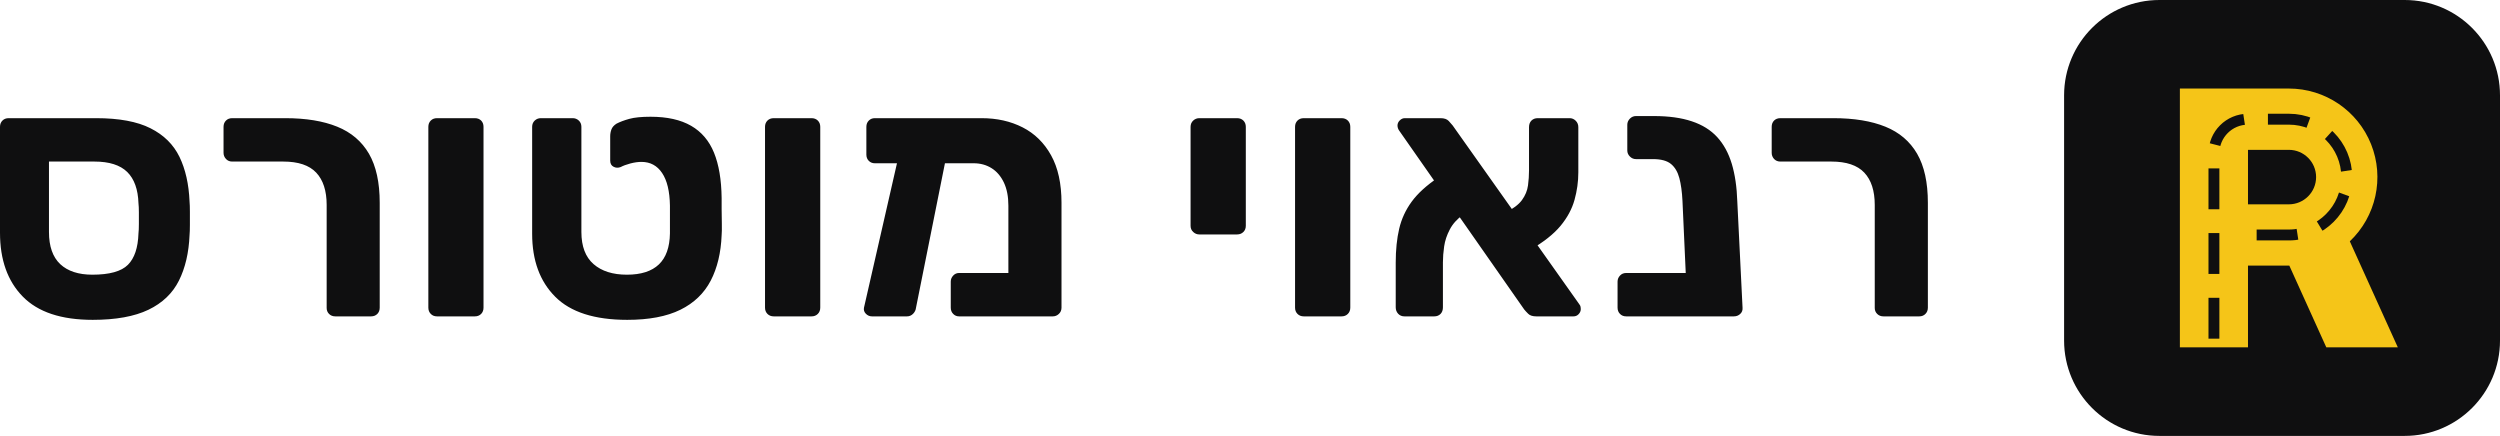
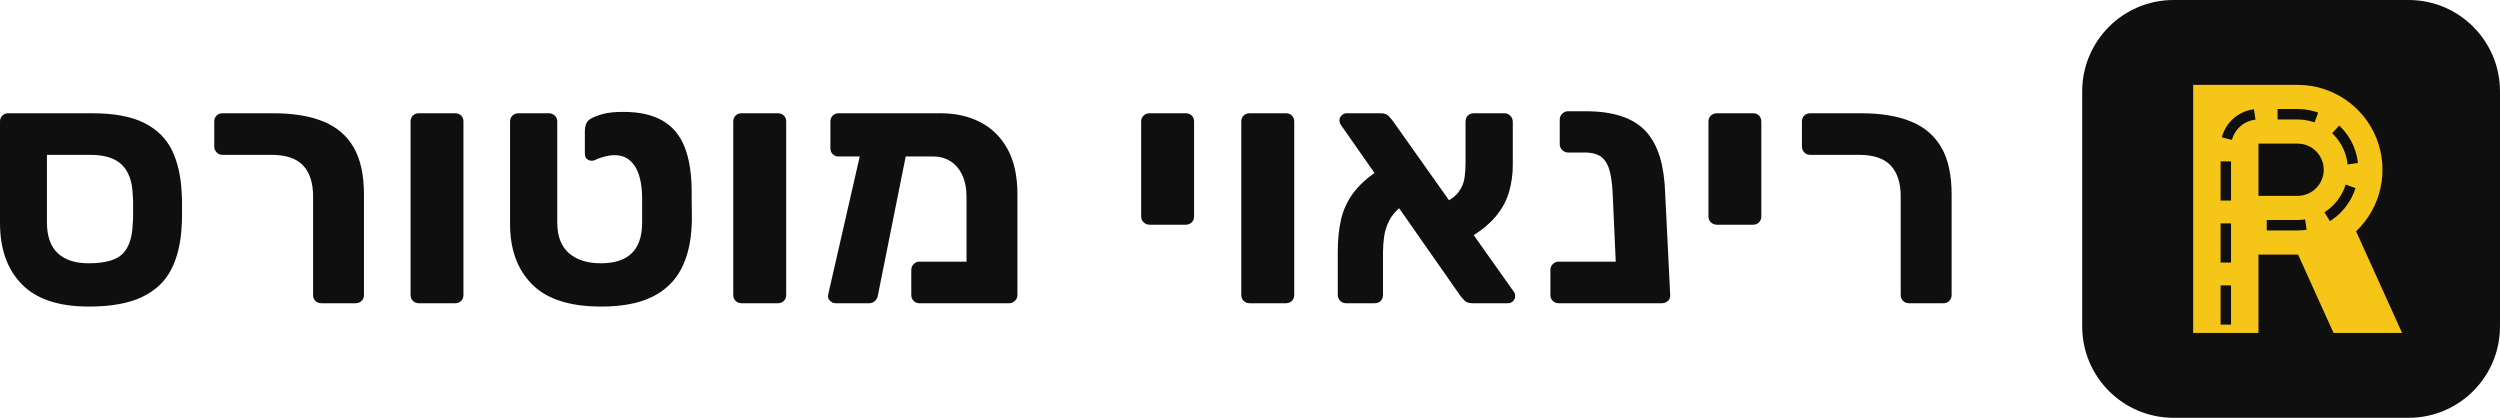
- <svg xmlns="http://www.w3.org/2000/svg" viewBox="0 0 367.05 64" width="367.05" height="64" role="img" aria-label="רנאוי מוטורס" lang="he" color="#0F0F10">
-   <g transform="translate(303.05 0)">
+ <svg xmlns="http://www.w3.org/2000/svg" viewBox="0 0 382.95 64" width="382.95" height="64" role="img" aria-label="רינאוי מוטורס" lang="he" color="#0F0F10">
+   <g transform="translate(318.95 0)">
    <rect width="64" height="64" rx="14" fill="#0F0F10" />
    <path fill="#F5C518" d="M17 13H33A13 13 0 0 1 41.95 35.43L49 51H38.5L33.07 39H27V51H17ZM27 22V30H33A4 4 0 0 0 33 22Z" />
    <path fill="none" stroke="#0F0F10" stroke-width="1.6" stroke-dasharray="6 3.5" stroke-dashoffset="-1.28" d="M22 51V22.5A5 5 0 0 1 27 17.5H33A8.5 8.5 0 0 1 33 34.5H27" />
  </g>
-   <path fill="currentColor" d="M13.61 46.96Q6.68 46.96 3.34 43.54Q0 40.13 0 34.17L0 18.62Q0 18.06 0.36 17.7Q0.71 17.35 1.27 17.35L14.12 17.35Q19.16 17.35 22.09 18.83Q25.02 20.3 26.35 23.03Q27.67 25.76 27.83 29.58Q27.88 30.09 27.88 31.08Q27.88 32.08 27.88 33.04Q27.88 34.01 27.83 34.52Q27.67 38.4 26.27 41.2Q24.87 44 21.79 45.48Q18.7 46.96 13.61 46.96ZM13.56 40.33Q17.33 40.33 18.78 38.88Q20.23 37.43 20.33 34.27Q20.39 33.76 20.39 32.89Q20.39 32.03 20.39 31.18Q20.39 30.34 20.33 29.83Q20.23 26.78 18.68 25.25Q17.12 23.72 13.86 23.72L7.19 23.72L7.19 34.06Q7.19 37.22 8.84 38.78Q10.5 40.33 13.56 40.33ZM54.48 46.45L49.23 46.45Q48.67 46.45 48.31 46.09Q47.96 45.73 47.96 45.22L47.96 30.09Q47.96 26.98 46.43 25.35Q44.9 23.72 41.59 23.72L34.09 23.72Q33.53 23.72 33.18 23.34Q32.82 22.95 32.82 22.44L32.82 18.62Q32.82 18.06 33.18 17.7Q33.53 17.35 34.09 17.35L41.89 17.35Q46.43 17.35 49.51 18.6Q52.59 19.85 54.17 22.57Q55.75 25.3 55.75 29.78L55.75 45.17Q55.75 45.73 55.4 46.09Q55.04 46.45 54.48 46.45ZM69.72 46.45L64.16 46.45Q63.6 46.45 63.25 46.09Q62.89 45.73 62.89 45.17L62.89 18.62Q62.89 18.06 63.25 17.7Q63.6 17.35 64.16 17.35L69.72 17.35Q70.28 17.35 70.64 17.7Q70.99 18.06 70.99 18.62L70.99 45.17Q70.99 45.73 70.64 46.09Q70.28 46.45 69.72 46.45ZM92.09 46.96Q84.9 46.96 81.52 43.57Q78.13 40.18 78.13 34.32L78.13 18.62Q78.13 18.06 78.51 17.7Q78.89 17.35 79.4 17.35L84.09 17.35Q84.6 17.35 84.98 17.7Q85.36 18.06 85.36 18.62L85.36 34.06Q85.36 37.22 87.15 38.78Q88.93 40.33 92.04 40.33Q95.15 40.33 96.73 38.83Q98.31 37.33 98.36 34.27Q98.36 33.76 98.36 32.99Q98.36 32.23 98.36 31.46Q98.36 30.7 98.36 30.19Q98.31 27.03 97.21 25.4Q96.12 23.77 94.18 23.77Q93.42 23.77 92.55 24Q91.68 24.23 91.12 24.53Q90.56 24.74 90.08 24.48Q89.59 24.23 89.59 23.57L89.59 20Q89.59 19.49 89.77 19Q89.95 18.52 90.51 18.16Q91.28 17.76 92.4 17.45Q93.52 17.14 95.51 17.14Q99.17 17.14 101.47 18.47Q103.76 19.79 104.83 22.42Q105.9 25.04 105.95 29.07Q105.95 29.58 105.95 30.67Q105.95 31.77 105.98 32.89Q106 34.01 105.95 34.52Q105.8 38.4 104.35 41.2Q102.89 44 99.89 45.48Q96.88 46.96 92.09 46.96ZM119.15 46.45L113.6 46.45Q113.04 46.45 112.68 46.09Q112.32 45.73 112.32 45.17L112.32 18.62Q112.32 18.06 112.68 17.7Q113.04 17.35 113.6 17.35L119.15 17.35Q119.71 17.35 120.07 17.7Q120.43 18.06 120.43 18.62L120.43 45.17Q120.43 45.73 120.07 46.09Q119.71 46.45 119.15 46.45ZM142.95 23.97L128.43 23.97Q127.92 23.97 127.56 23.62Q127.2 23.26 127.2 22.7L127.2 18.62Q127.2 18.06 127.56 17.7Q127.92 17.35 128.43 17.35L144.12 17.35Q147.49 17.35 150.14 18.7Q152.79 20.05 154.32 22.8Q155.85 25.55 155.85 29.78L155.85 45.17Q155.85 45.73 155.46 46.09Q155.08 46.45 154.57 46.45L140.81 46.45Q140.3 46.45 139.95 46.09Q139.59 45.73 139.59 45.17L139.59 41.35Q139.59 40.84 139.95 40.46Q140.3 40.08 140.81 40.08L148.05 40.08L148.05 30.19Q148.05 28.2 147.39 26.8Q146.72 25.4 145.58 24.69Q144.43 23.97 142.95 23.97ZM133.17 46.45L128.02 46.45Q127.51 46.45 127.13 46.07Q126.75 45.68 126.85 45.17L132.1 22.19Q132.2 21.63 132.56 21.3Q132.91 20.97 133.42 21.02L137.86 21.07Q138.42 21.07 138.8 21.53Q139.18 21.99 139.03 22.5L134.49 45.17Q134.44 45.68 134.06 46.07Q133.68 46.45 133.17 46.45ZM181.63 34.42L176.08 34.42Q175.57 34.42 175.19 34.06Q174.8 33.71 174.8 33.15L174.8 18.62Q174.8 18.06 175.19 17.7Q175.57 17.35 176.08 17.35L181.63 17.35Q182.19 17.35 182.55 17.7Q182.91 18.06 182.91 18.62L182.91 33.15Q182.91 33.71 182.55 34.06Q182.19 34.42 181.63 34.42ZM196.97 46.45L191.42 46.45Q190.86 46.45 190.5 46.09Q190.14 45.73 190.14 45.17L190.14 18.62Q190.14 18.06 190.5 17.7Q190.86 17.35 191.42 17.35L196.97 17.35Q197.53 17.35 197.89 17.7Q198.25 18.06 198.25 18.62L198.25 45.17Q198.25 45.73 197.89 46.09Q197.53 46.45 196.97 46.45ZM231.02 46.45L225.56 46.45Q224.75 46.45 224.37 46.07Q223.98 45.68 223.78 45.43L205.43 19.18Q205.18 18.83 205.18 18.42Q205.18 18.01 205.51 17.68Q205.84 17.35 206.25 17.35L211.5 17.35Q212.31 17.35 212.7 17.76Q213.08 18.16 213.28 18.42L231.83 44.61Q232.04 44.87 232.06 45.05Q232.09 45.22 232.09 45.38Q232.09 45.79 231.78 46.12Q231.47 46.45 231.02 46.45ZM210.58 46.45L206.2 46.45Q205.64 46.45 205.28 46.07Q204.92 45.68 204.92 45.12L204.92 38.55Q204.92 35.75 205.43 33.58Q205.94 31.41 207.27 29.6Q208.59 27.8 211.09 26.11L214.81 31.52Q213.48 32.48 212.85 33.71Q212.21 34.93 212.03 36.18Q211.85 37.43 211.85 38.5L211.85 45.12Q211.85 45.73 211.5 46.09Q211.14 46.45 210.58 46.45ZM224.7 36.66L220.93 31.26Q222.71 30.39 223.45 29.38Q224.19 28.36 224.34 27.23Q224.49 26.11 224.49 25.04L224.49 18.67Q224.49 18.06 224.85 17.7Q225.21 17.35 225.77 17.35L230.46 17.35Q230.97 17.35 231.35 17.73Q231.73 18.11 231.73 18.67L231.73 25.3Q231.73 27.34 231.17 29.35Q230.61 31.36 229.11 33.17Q227.6 34.98 224.7 36.66ZM253.59 46.45L238.76 46.45Q238.2 46.45 237.85 46.09Q237.49 45.73 237.49 45.17L237.49 41.35Q237.49 40.84 237.85 40.46Q238.2 40.08 238.76 40.08L254.87 40.08L254.87 45.28Q254.87 45.84 254.51 46.14Q254.15 46.45 253.59 46.45ZM254.56 46.45L249.01 46.45Q248.5 46.45 248.14 46.09Q247.78 45.73 247.73 45.17L247.02 29.48Q246.92 27.49 246.56 26.14Q246.2 24.79 245.34 24.08Q244.47 23.36 242.69 23.36L240.19 23.36Q239.68 23.36 239.3 22.98Q238.92 22.6 238.92 22.09L238.92 18.32Q238.92 17.81 239.3 17.42Q239.68 17.04 240.19 17.04L242.84 17.04Q246.1 17.04 248.39 17.81Q250.69 18.57 252.12 20.13Q253.54 21.68 254.26 24.05Q254.97 26.42 255.07 29.58L255.84 45.17Q255.89 45.73 255.5 46.09Q255.12 46.45 254.56 46.45ZM281.78 46.45L276.53 46.45Q275.97 46.45 275.61 46.09Q275.25 45.73 275.25 45.22L275.25 30.09Q275.25 26.98 273.72 25.35Q272.19 23.72 268.88 23.72L261.39 23.72Q260.83 23.72 260.47 23.34Q260.12 22.95 260.12 22.44L260.12 18.62Q260.12 18.06 260.47 17.7Q260.83 17.35 261.39 17.35L269.19 17.35Q273.72 17.35 276.81 18.6Q279.89 19.85 281.47 22.57Q283.05 25.3 283.05 29.78L283.05 45.17Q283.05 45.73 282.69 46.09Q282.34 46.45 281.78 46.45Z" />
+   <path fill="currentColor" d="M13.61 46.96Q6.68 46.96 3.34 43.54Q0 40.13 0 34.17L0 18.62Q0 18.06 0.36 17.7Q0.71 17.35 1.27 17.35L14.12 17.35Q19.16 17.35 22.09 18.83Q25.02 20.3 26.35 23.03Q27.67 25.76 27.83 29.58Q27.88 30.09 27.88 31.08Q27.88 32.08 27.88 33.04Q27.88 34.01 27.83 34.52Q27.67 38.4 26.27 41.2Q24.87 44 21.79 45.48Q18.7 46.96 13.61 46.96ZM13.56 40.33Q17.33 40.33 18.78 38.88Q20.23 37.43 20.33 34.27Q20.39 33.76 20.39 32.89Q20.39 32.03 20.39 31.18Q20.39 30.34 20.33 29.83Q20.23 26.78 18.68 25.25Q17.12 23.72 13.86 23.72L7.19 23.72L7.19 34.06Q7.19 37.22 8.84 38.78Q10.5 40.33 13.56 40.33ZM54.48 46.45L49.23 46.45Q48.67 46.45 48.31 46.09Q47.96 45.73 47.96 45.22L47.96 30.09Q47.96 26.98 46.43 25.35Q44.9 23.72 41.59 23.72L34.09 23.72Q33.53 23.72 33.18 23.34Q32.82 22.95 32.82 22.44L32.82 18.62Q32.82 18.06 33.18 17.7Q33.53 17.35 34.09 17.35L41.89 17.35Q46.43 17.35 49.51 18.6Q52.59 19.85 54.17 22.57Q55.75 25.3 55.75 29.78L55.75 45.17Q55.75 45.73 55.4 46.09Q55.04 46.45 54.48 46.45ZM69.72 46.45L64.16 46.45Q63.6 46.45 63.25 46.09Q62.89 45.73 62.89 45.17L62.89 18.62Q62.89 18.06 63.25 17.7Q63.6 17.35 64.16 17.35L69.72 17.35Q70.28 17.35 70.64 17.7Q70.99 18.06 70.99 18.62L70.99 45.17Q70.99 45.73 70.64 46.09Q70.28 46.45 69.72 46.45ZM92.09 46.96Q84.9 46.96 81.52 43.57Q78.13 40.18 78.13 34.32L78.13 18.62Q78.13 18.06 78.51 17.7Q78.89 17.35 79.4 17.35L84.09 17.35Q84.6 17.35 84.98 17.7Q85.36 18.06 85.36 18.62L85.36 34.06Q85.36 37.22 87.15 38.78Q88.93 40.33 92.04 40.33Q95.15 40.33 96.73 38.83Q98.31 37.33 98.36 34.27Q98.36 33.76 98.36 32.99Q98.36 32.23 98.36 31.46Q98.36 30.7 98.36 30.19Q98.31 27.03 97.21 25.4Q96.12 23.77 94.18 23.77Q93.42 23.77 92.55 24Q91.68 24.23 91.12 24.53Q90.56 24.74 90.08 24.48Q89.59 24.23 89.59 23.57L89.59 20Q89.59 19.49 89.77 19Q89.95 18.52 90.51 18.16Q91.28 17.76 92.4 17.45Q93.52 17.14 95.51 17.14Q99.17 17.14 101.47 18.47Q103.76 19.79 104.83 22.42Q105.9 25.04 105.95 29.07Q105.95 29.58 105.95 30.67Q105.95 31.77 105.98 32.89Q106 34.01 105.95 34.52Q105.8 38.4 104.35 41.2Q102.89 44 99.89 45.48Q96.88 46.96 92.09 46.96ZM119.15 46.45L113.6 46.45Q113.04 46.45 112.68 46.09Q112.32 45.73 112.32 45.17L112.32 18.62Q112.32 18.06 112.68 17.7Q113.04 17.35 113.6 17.35L119.15 17.35Q119.71 17.35 120.07 17.7Q120.43 18.06 120.43 18.62L120.43 45.17Q120.43 45.73 120.07 46.09Q119.71 46.45 119.15 46.45ZM142.95 23.97L128.43 23.97Q127.92 23.97 127.56 23.62Q127.2 23.26 127.2 22.7L127.2 18.62Q127.2 18.06 127.56 17.7Q127.92 17.35 128.43 17.35L144.12 17.35Q147.49 17.35 150.14 18.7Q152.79 20.05 154.32 22.8Q155.85 25.55 155.85 29.78L155.85 45.17Q155.85 45.73 155.46 46.09Q155.08 46.45 154.57 46.45L140.81 46.45Q140.3 46.45 139.95 46.09Q139.59 45.73 139.59 45.17L139.59 41.35Q139.59 40.84 139.95 40.46Q140.3 40.08 140.81 40.08L148.05 40.08L148.05 30.19Q148.05 28.2 147.39 26.8Q146.72 25.4 145.58 24.69Q144.43 23.97 142.95 23.97ZM133.17 46.45L128.02 46.45Q127.51 46.45 127.13 46.07Q126.75 45.68 126.85 45.17L132.1 22.19Q132.2 21.63 132.56 21.3Q132.91 20.97 133.42 21.02L137.86 21.07Q138.42 21.07 138.8 21.53Q139.18 21.99 139.03 22.5L134.49 45.17Q134.44 45.68 134.06 46.07Q133.68 46.45 133.17 46.45ZM181.63 34.42L176.08 34.42Q175.57 34.42 175.19 34.06Q174.8 33.71 174.8 33.15L174.8 18.62Q174.8 18.06 175.19 17.7Q175.57 17.35 176.08 17.35L181.63 17.35Q182.19 17.35 182.55 17.7Q182.91 18.06 182.91 18.62L182.91 33.15Q182.91 33.71 182.55 34.06Q182.19 34.42 181.63 34.42ZM196.97 46.45L191.42 46.45Q190.86 46.45 190.5 46.09Q190.14 45.73 190.14 45.17L190.14 18.62Q190.14 18.06 190.5 17.7Q190.86 17.35 191.42 17.35L196.97 17.35Q197.53 17.35 197.89 17.7Q198.25 18.06 198.25 18.62L198.25 45.17Q198.25 45.73 197.89 46.09Q197.53 46.45 196.97 46.45ZM231.02 46.45L225.56 46.45Q224.75 46.45 224.37 46.07Q223.98 45.68 223.78 45.43L205.43 19.18Q205.18 18.83 205.18 18.42Q205.18 18.01 205.51 17.68Q205.84 17.35 206.25 17.35L211.5 17.35Q212.31 17.35 212.7 17.76Q213.08 18.16 213.28 18.42L231.83 44.61Q232.04 44.87 232.06 45.05Q232.09 45.22 232.09 45.38Q232.09 45.79 231.78 46.12Q231.47 46.45 231.02 46.45ZM210.58 46.45L206.2 46.45Q205.64 46.45 205.28 46.07Q204.92 45.68 204.92 45.12L204.92 38.55Q204.92 35.75 205.43 33.58Q205.94 31.41 207.27 29.6Q208.59 27.8 211.09 26.11L214.81 31.52Q213.48 32.48 212.85 33.71Q212.21 34.93 212.03 36.18Q211.85 37.43 211.85 38.5L211.85 45.12Q211.85 45.73 211.5 46.09Q211.14 46.45 210.58 46.45ZM224.7 36.66L220.93 31.26Q222.71 30.39 223.45 29.38Q224.19 28.36 224.34 27.23Q224.49 26.11 224.49 25.04L224.49 18.67Q224.49 18.06 224.85 17.7Q225.21 17.35 225.77 17.35L230.46 17.35Q230.97 17.35 231.35 17.73Q231.73 18.11 231.73 18.67L231.73 25.3Q231.73 27.34 231.17 29.35Q230.61 31.36 229.11 33.17Q227.6 34.98 224.7 36.66ZM253.59 46.45L238.76 46.45Q238.2 46.45 237.85 46.09Q237.49 45.73 237.49 45.17L237.49 41.35Q237.49 40.84 237.85 40.46Q238.2 40.08 238.76 40.08L254.87 40.08L254.87 45.28Q254.87 45.84 254.51 46.14Q254.15 46.45 253.59 46.45ZM254.56 46.45L249.01 46.45Q248.5 46.45 248.14 46.09Q247.78 45.73 247.73 45.17L247.02 29.48Q246.92 27.49 246.56 26.14Q246.2 24.79 245.34 24.08Q244.47 23.36 242.69 23.36L240.19 23.36Q239.68 23.36 239.3 22.98Q238.92 22.6 238.92 22.09L238.92 18.32Q238.92 17.81 239.3 17.42Q239.68 17.04 240.19 17.04L242.84 17.04Q246.1 17.04 248.39 17.81Q250.69 18.57 252.12 20.13Q253.54 21.68 254.26 24.05Q254.97 26.42 255.07 29.58L255.84 45.17Q255.89 45.73 255.5 46.09Q255.12 46.45 254.56 46.45ZM268.53 34.42L262.97 34.42Q262.46 34.42 262.08 34.06Q261.7 33.71 261.7 33.15L261.7 18.62Q261.7 18.06 262.08 17.7Q262.46 17.35 262.97 17.35L268.53 17.35Q269.09 17.35 269.44 17.7Q269.8 18.06 269.8 18.62L269.8 33.15Q269.8 33.71 269.44 34.06Q269.09 34.42 268.53 34.42ZM297.68 46.45L292.43 46.45Q291.87 46.45 291.51 46.09Q291.15 45.73 291.15 45.22L291.15 30.09Q291.15 26.98 289.62 25.35Q288.1 23.72 284.78 23.72L277.29 23.72Q276.73 23.72 276.37 23.34Q276.02 22.95 276.02 22.44L276.02 18.62Q276.02 18.06 276.37 17.7Q276.73 17.35 277.29 17.35L285.09 17.35Q289.62 17.35 292.71 18.6Q295.79 19.85 297.37 22.57Q298.95 25.3 298.95 29.78L298.95 45.17Q298.95 45.73 298.59 46.09Q298.24 46.45 297.68 46.45Z" />
</svg>
